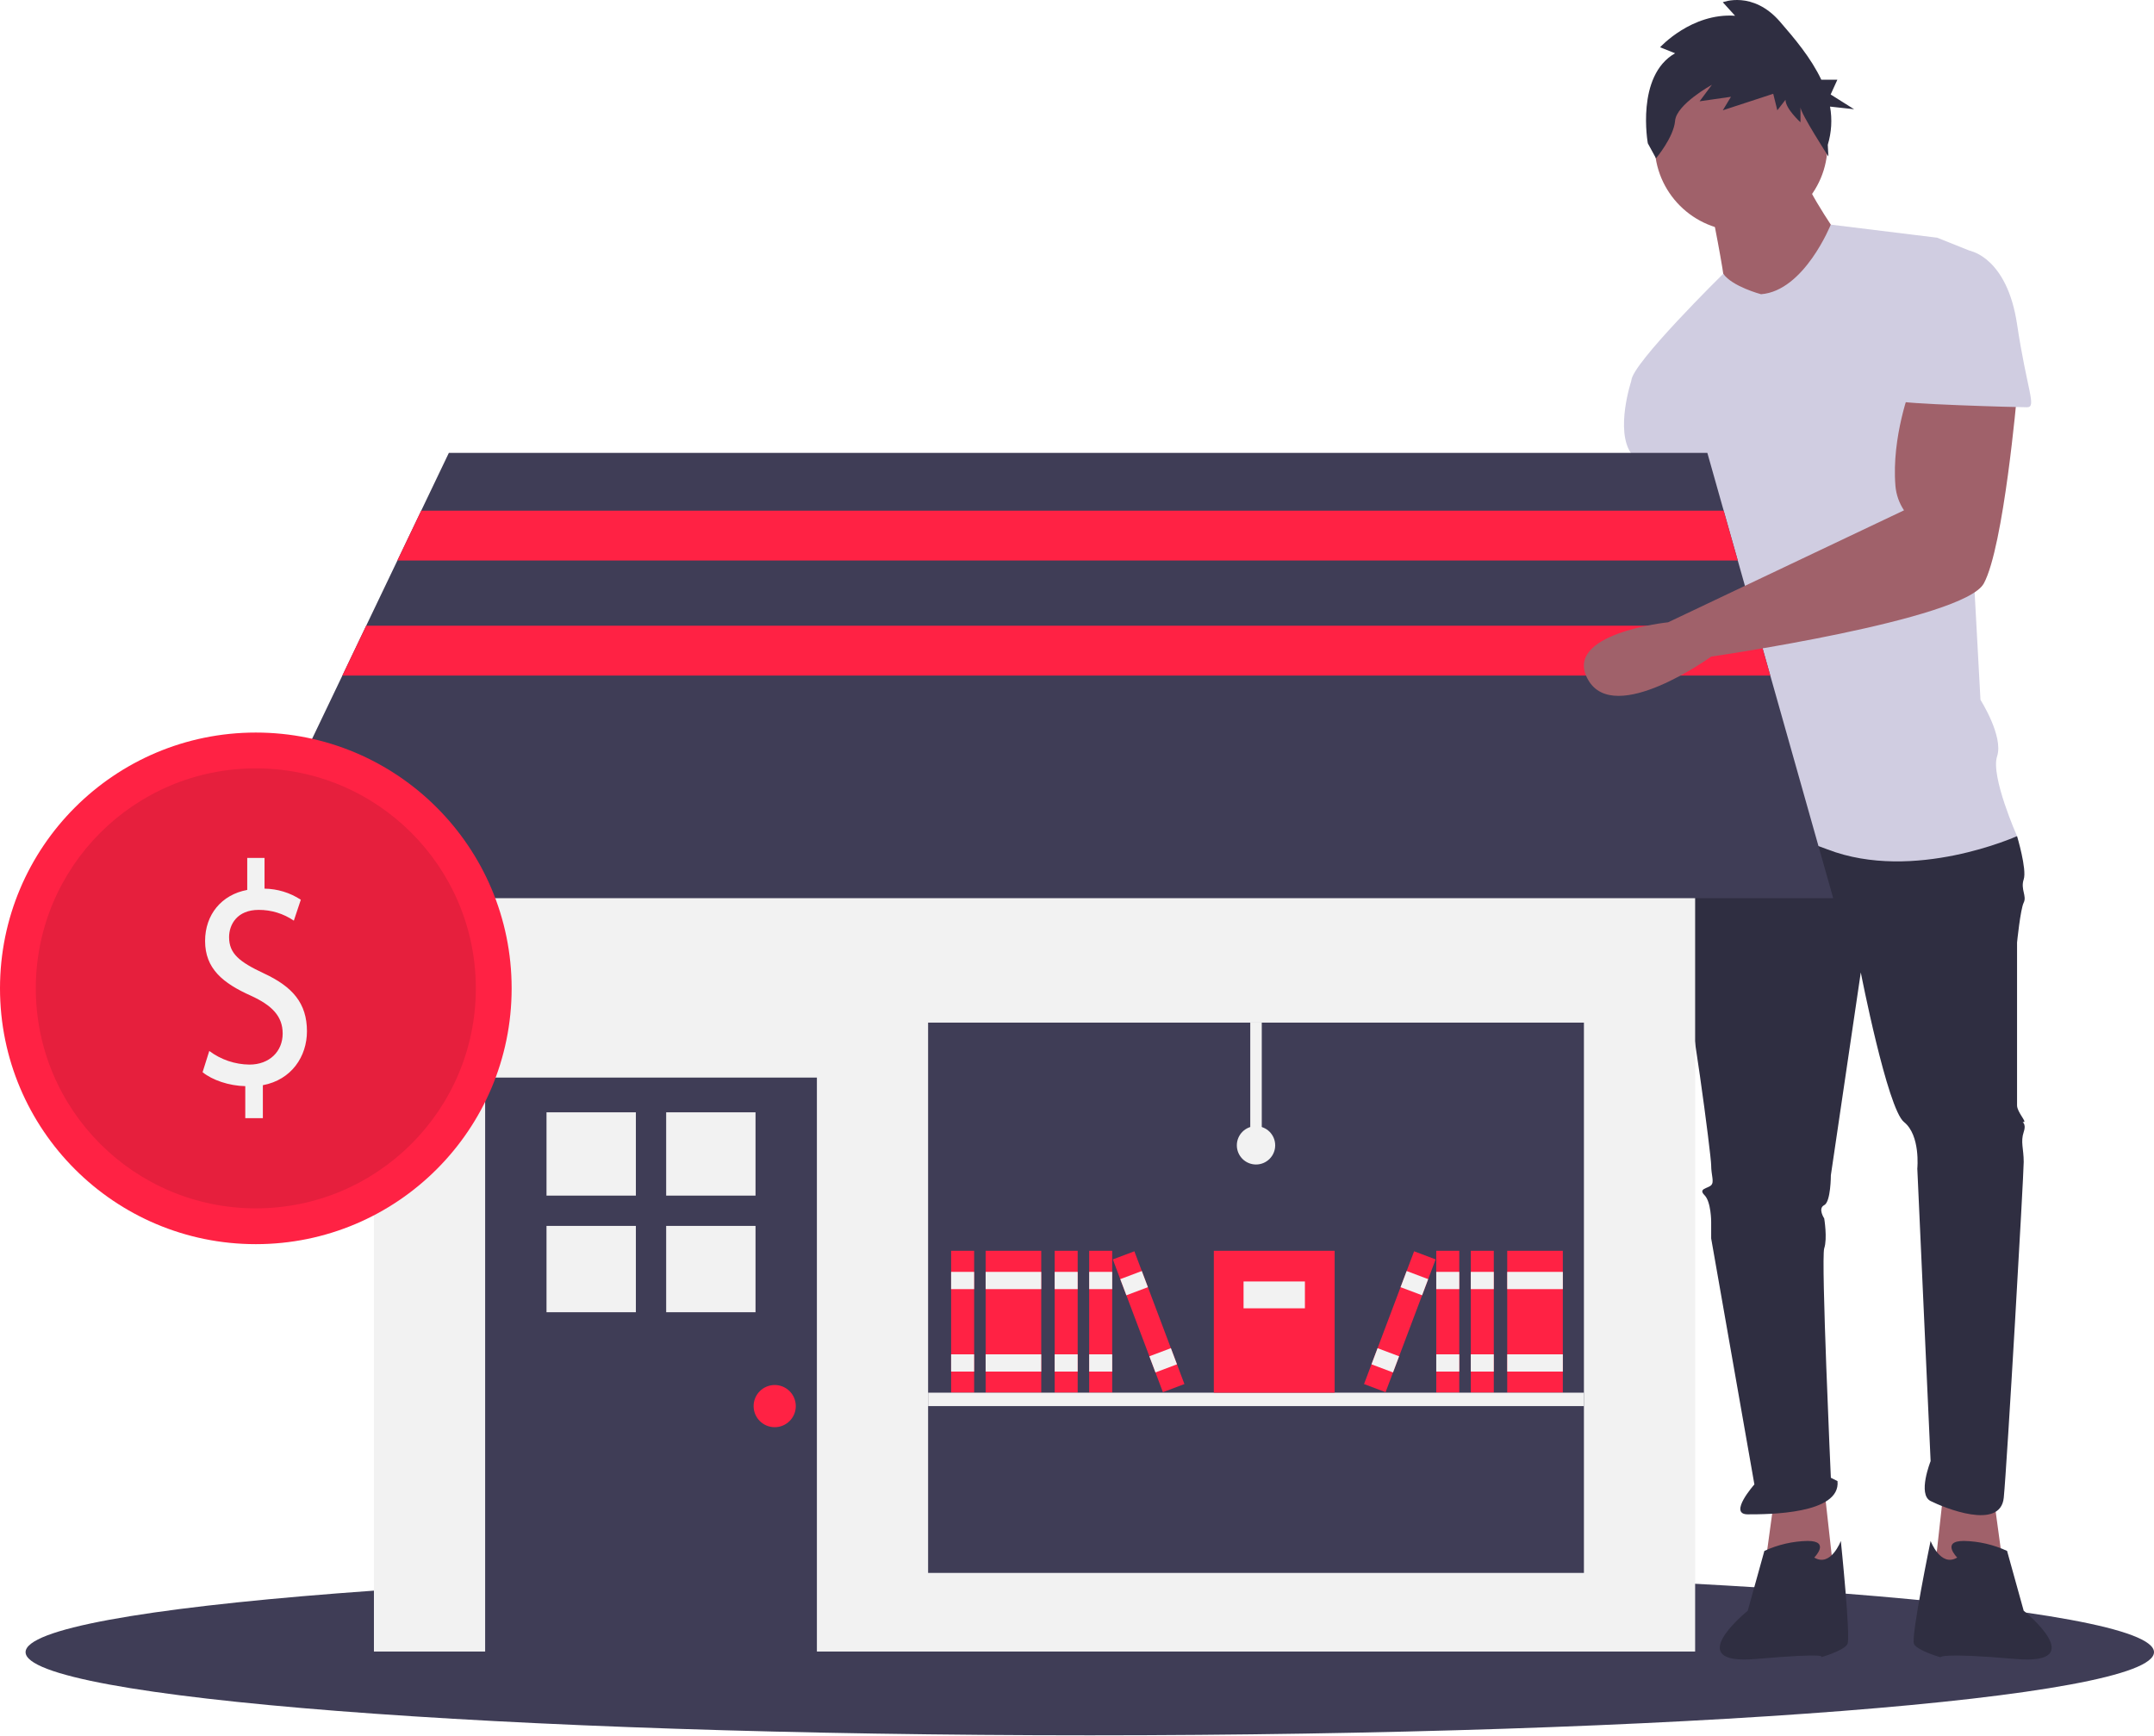
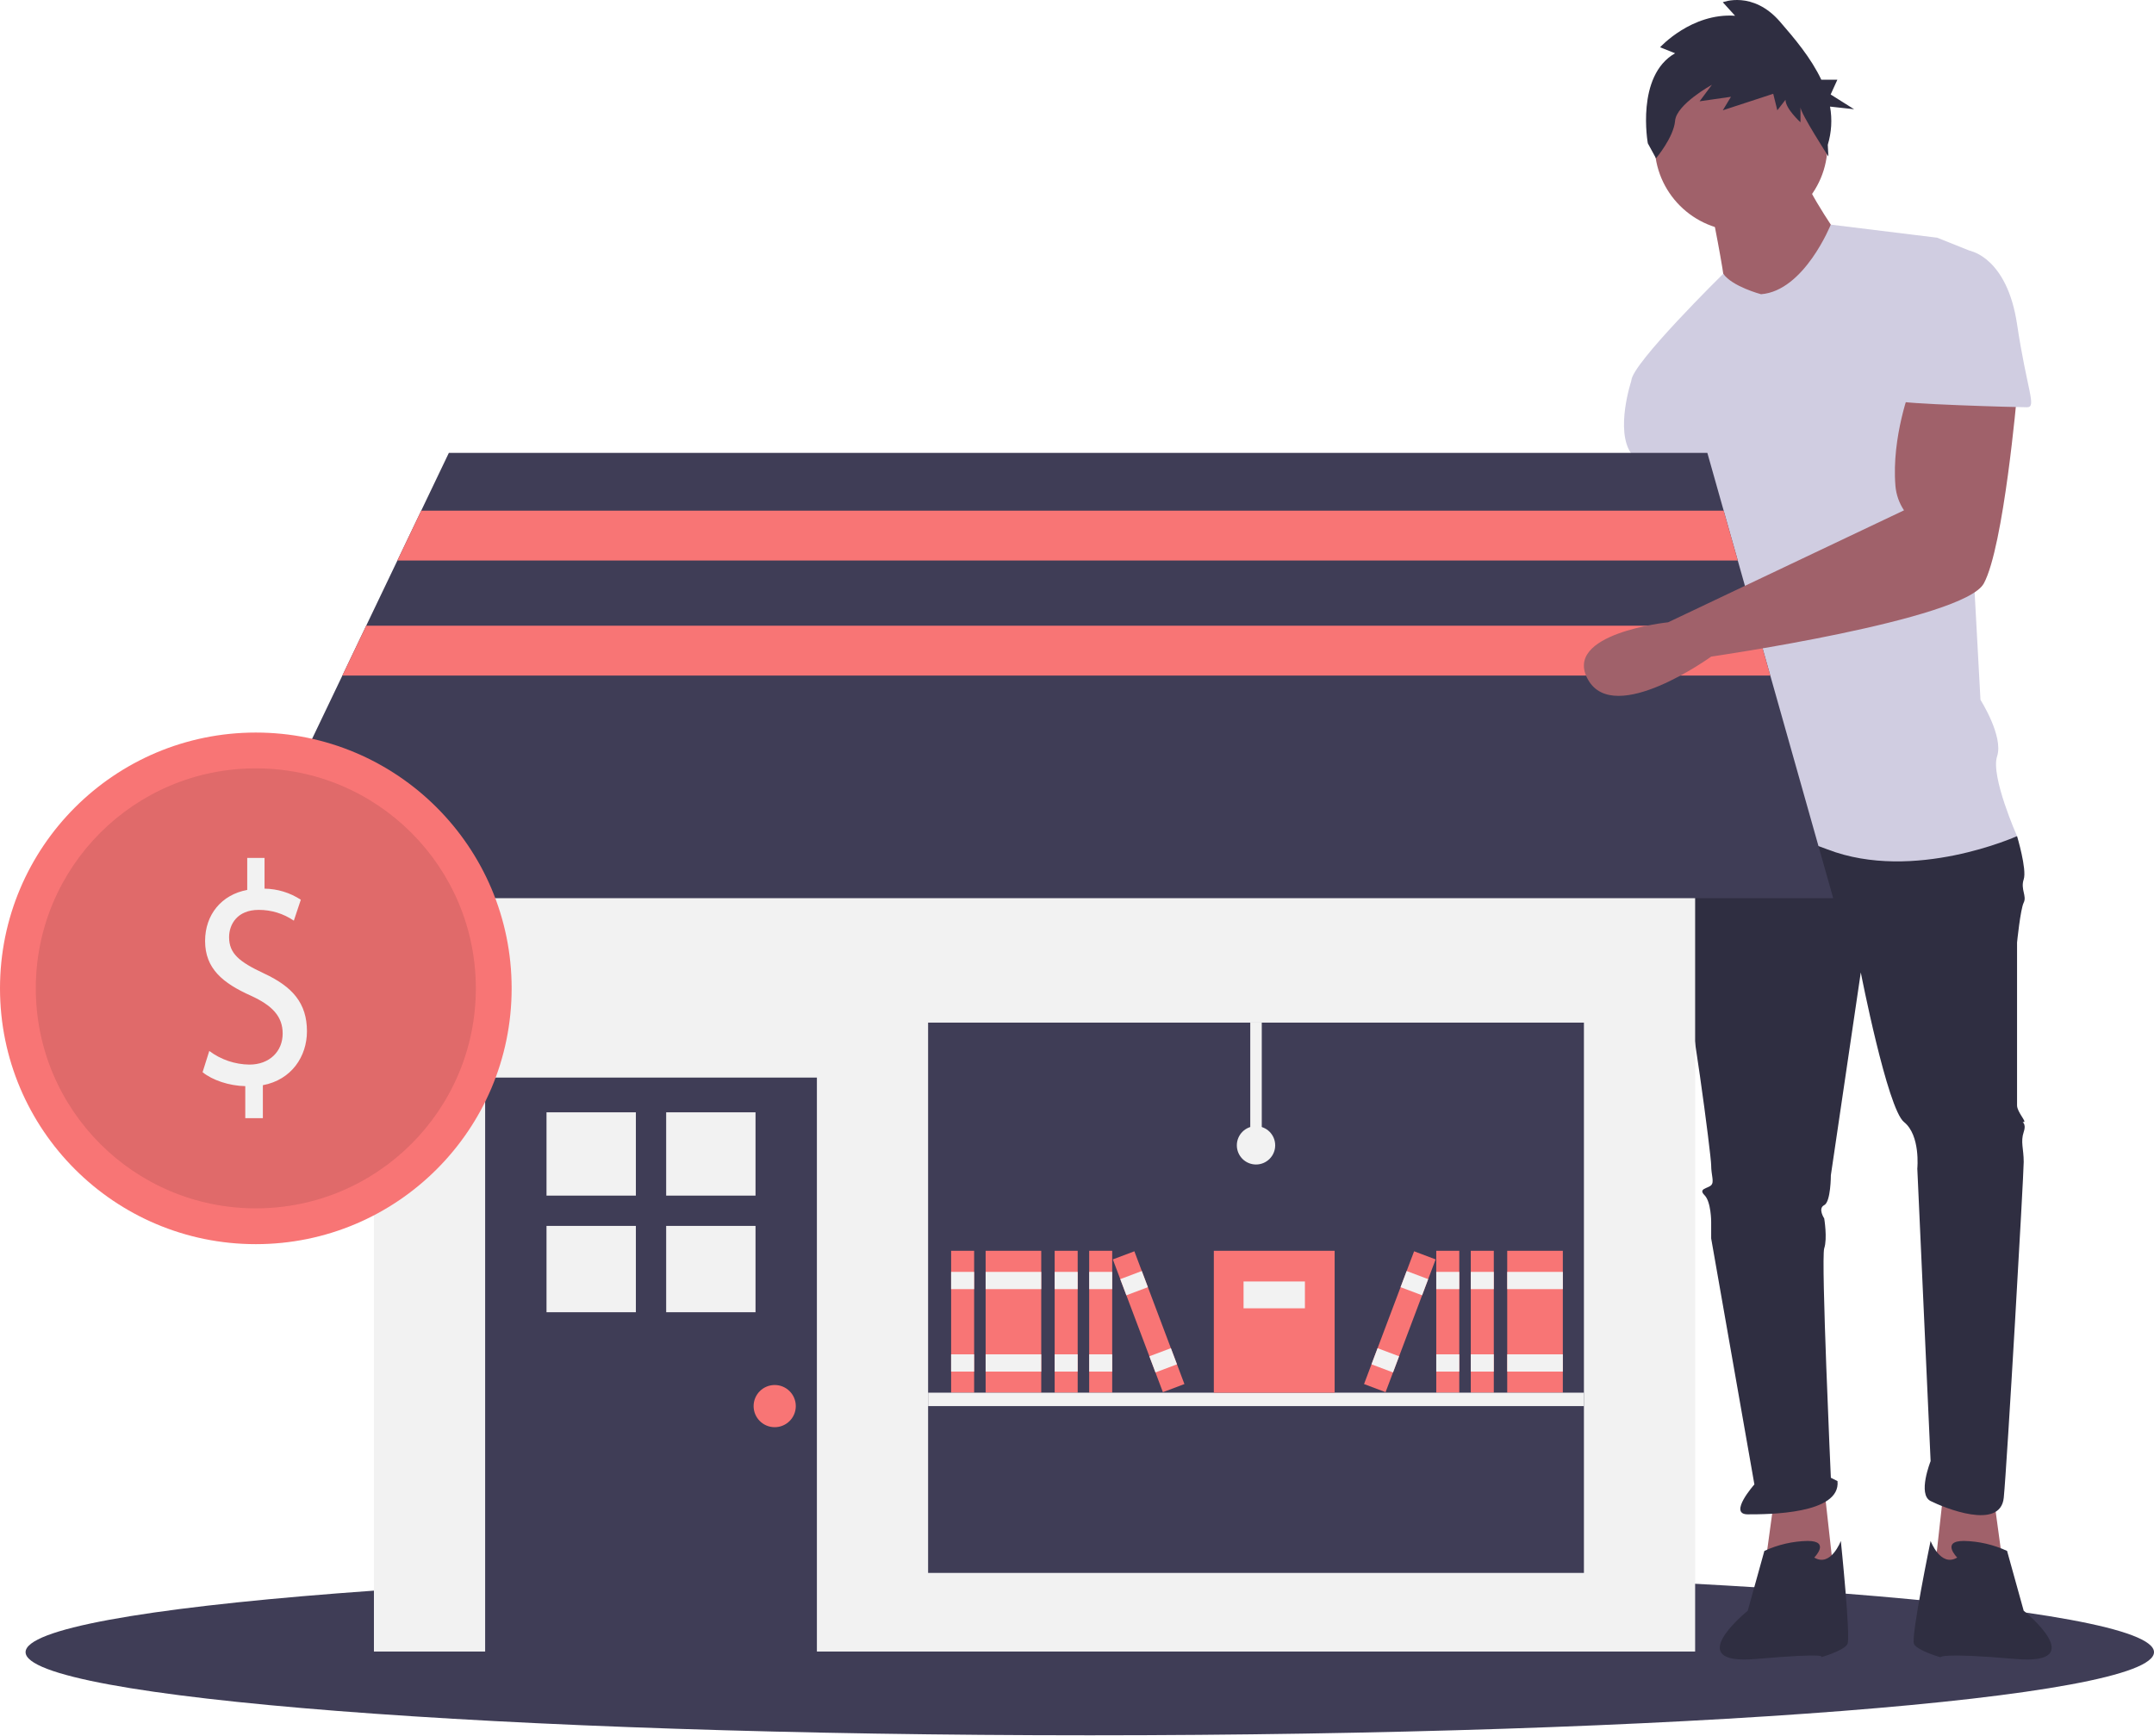
<svg xmlns="http://www.w3.org/2000/svg" id="b582dbfc-ed60-4217-aa06-1e10ec960023" data-name="Layer 1" width="842" height="678.376" viewBox="0 0 842 678.376">
  <ellipse cx="426" cy="645.876" rx="416" ry="32.5" fill="#3f3d56" />
  <polygon points="779.369 585.5 783.268 614.093 755.975 616.692 759.874 581.601 779.369 585.5" fill="#a0616a" />
  <path d="M829.702,303.812s2.599,35.091,2.599,36.391S814.106,431.18,814.106,431.18s-25.993,49.387,0,48.088,18.195-46.788,18.195-46.788l27.293-75.381-11.697-53.286Z" transform="translate(-179 -110.8118)" fill="#a0616a" />
  <polygon points="693.591 585.5 689.692 614.093 716.985 616.692 713.086 581.601 693.591 585.5" fill="#a0616a" />
  <path d="M842.698,428.581l-6.498,9.098s-3.899,38.99,0,51.987,11.697,72.781,11.697,76.68,1.3,6.498,0,7.798-5.199,1.3-2.599,3.899,2.599,10.397,2.599,10.397V594.938l16.896,96.175s-10.397,11.697-2.599,11.697,36.391,0,35.091-12.997l-2.599-1.3s-3.899-85.778-2.599-89.677,0-11.697,0-11.697-2.599-3.899,0-5.199,2.599-11.697,2.599-11.697l11.697-79.28s10.397,53.286,16.896,58.485,5.199,18.195,5.199,18.195l5.199,114.371s-5.199,12.997,0,15.596,27.293,11.697,28.593-1.3,7.798-126.068,7.798-131.266-1.3-7.798,0-11.697-1.3-3.899,0-3.899-2.599-3.899-2.599-6.498V479.268s1.3-12.997,2.599-15.596-1.3-5.199,0-9.098-2.599-16.896-2.599-16.896l-58.485-15.596Z" transform="translate(-179 -110.8118)" fill="#2f2e41" />
  <path d="M888.187,719.706s6.498-6.498-2.599-6.498a42.303,42.303,0,0,0-16.896,3.899l-6.498,23.394S835.55,761.945,865.442,759.346s25.344-.65,25.344-.65,9.098-2.599,10.397-5.199-2.599-40.29-2.599-40.29S894.685,723.605,888.187,719.706Z" transform="translate(-179 -110.8118)" fill="#2f2e41" />
  <path d="M944.072,719.706s-6.498-6.498,2.599-6.498a42.303,42.303,0,0,1,16.896,3.899l6.498,23.394s26.643,21.445-3.249,18.845-29.243-.65-29.243-.65-9.098-2.599-10.397-5.199,6.498-40.29,6.498-40.29S937.574,723.605,944.072,719.706Z" transform="translate(-179 -110.8118)" fill="#2f2e41" />
  <circle cx="680.594" cy="56.536" r="33.791" fill="#a0616a" />
  <path d="M847.897,192.041s5.199,25.993,5.199,29.892,22.094,15.596,22.094,15.596l24.694-31.192s-15.596-22.094-15.596-27.293Z" transform="translate(-179 -110.8118)" fill="#a0616a" />
  <path d="M867.392,225.832s-11.328-3.015-14.761-8.006c0,0-35.926,35.299-35.926,41.797l28.593,50.687s0,18.195,2.599,19.495,0,0,0,5.199-7.798,38.99-5.199,44.189,5.199,1.3,2.599,9.098-9.098,49.387-9.098,49.387,23.394-7.798,57.185,5.199,74.081-5.199,74.081-5.199-10.397-23.394-7.798-31.192-6.498-22.094-6.498-22.094l-6.498-119.569s9.098-53.286,2.599-55.886L936.274,203.738l-41.621-5.115S884.288,224.533,867.392,225.832Z" transform="translate(-179 -110.8118)" fill="#d0cde1" />
  <path d="M829.702,250.526l-12.997,9.098s-6.498,19.495,0,28.593,9.098,22.094,9.098,22.094l25.993-2.599Z" transform="translate(-179 -110.8118)" fill="#d0cde1" />
  <path d="M833.794,131.636l-5.862-2.347s12.256-13.493,29.308-12.32l-4.796-5.28s11.723-4.693,22.38,7.626c5.602,6.476,12.084,14.089,16.125,22.664h6.277l-2.62,5.769,9.17,5.769-9.412-1.036a31.921,31.921,0,0,1-.89,14.94l.252,4.56s-10.91-16.879-10.91-19.226v5.867s-5.862-5.28-5.862-8.8l-3.197,4.107-1.599-6.453-19.716,6.453,3.197-5.28-12.256,1.76,4.796-6.453s-13.854,7.627-14.387,14.08c-.533,6.453-7.46,14.666-7.46,14.666l-3.197-5.867S818.341,140.435,833.794,131.636Z" transform="translate(-179 -110.8118)" fill="#2f2e41" />
  <rect x="146.169" y="282.832" width="516.463" height="362.798" fill="#f2f2f2" />
  <rect x="189.645" y="421.256" width="129.678" height="226.374" fill="#3f3d56" />
  <rect x="213.632" y="434.837" width="34.932" height="32.563" fill="#f2f2f2" />
  <rect x="260.405" y="434.837" width="34.932" height="32.563" fill="#f2f2f2" />
  <rect x="213.632" y="479.241" width="34.932" height="33.748" fill="#f2f2f2" />
  <rect x="260.405" y="479.241" width="34.932" height="33.748" fill="#f2f2f2" />
-   <circle cx="302.832" cy="549.684" r="8.245" fill="#ff2244" />
+   <circle cx="302.832" cy="549.684" r="8.245" fill="#f87575" />
  <rect x="362.799" y="399.767" width="256.357" height="215.13" fill="#3f3d56" />
  <polygon points="716.602 351.134 92.199 351.134 133.831 264.092 143.148 244.603 155.337 219.117 164.654 199.628 175.455 177.051 667.407 177.051 673.786 199.628 679.295 219.117 686.499 244.603 692.008 264.092 716.602 351.134" fill="#3f3d56" />
-   <rect x="371.794" y="488.967" width="8.995" height="55.469" fill="#ff2244" />
+   <rect x="371.794" y="488.967" width="8.995" height="55.469" fill="#f87575" />
  <rect x="371.794" y="497.213" width="8.995" height="6.746" fill="#f2f2f2" />
  <rect x="371.794" y="529.445" width="8.995" height="6.746" fill="#f2f2f2" />
-   <rect x="385.286" y="488.967" width="21.738" height="55.469" fill="#ff2244" />
+   <rect x="385.286" y="488.967" width="21.738" height="55.469" fill="#f87575" />
  <rect x="385.286" y="497.213" width="21.738" height="6.746" fill="#f2f2f2" />
  <rect x="385.286" y="529.445" width="21.738" height="6.746" fill="#f2f2f2" />
-   <rect x="412.271" y="488.967" width="8.995" height="55.469" fill="#ff2244" />
+   <rect x="412.271" y="488.967" width="8.995" height="55.469" fill="#f87575" />
  <rect x="412.271" y="497.213" width="8.995" height="6.746" fill="#f2f2f2" />
  <rect x="412.271" y="529.445" width="8.995" height="6.746" fill="#f2f2f2" />
-   <rect x="425.764" y="488.967" width="8.995" height="55.469" fill="#ff2244" />
+   <rect x="425.764" y="488.967" width="8.995" height="55.469" fill="#f87575" />
  <rect x="425.764" y="497.213" width="8.995" height="6.746" fill="#f2f2f2" />
  <rect x="425.764" y="529.445" width="8.995" height="6.746" fill="#f2f2f2" />
-   <rect x="623.503" y="599.779" width="8.995" height="55.469" transform="translate(-359.9765 151.0324) rotate(-20.65411)" fill="#ff2244" />
+   <rect x="623.503" y="599.779" width="8.995" height="55.469" transform="translate(-359.9765 151.0324) rotate(-20.65411)" fill="#f87575" />
  <rect x="617.819" y="609.06" width="8.995" height="6.746" transform="translate(-355.0227 148.058) rotate(-20.65411)" fill="#f2f2f2" />
  <rect x="629.188" y="639.221" width="8.995" height="6.746" transform="translate(-364.9303 154.0067) rotate(-20.65411)" fill="#f2f2f2" />
-   <rect x="589.173" y="488.967" width="21.738" height="55.469" fill="#ff2244" />
+   <rect x="589.173" y="488.967" width="21.738" height="55.469" fill="#f87575" />
  <rect x="589.173" y="497.213" width="21.738" height="6.746" fill="#f2f2f2" />
  <rect x="589.173" y="529.445" width="21.738" height="6.746" fill="#f2f2f2" />
-   <rect x="574.931" y="488.967" width="8.995" height="55.469" fill="#ff2244" />
+   <rect x="574.931" y="488.967" width="8.995" height="55.469" fill="#f87575" />
  <rect x="574.931" y="497.213" width="8.995" height="6.746" fill="#f2f2f2" />
  <rect x="574.931" y="529.445" width="8.995" height="6.746" fill="#f2f2f2" />
-   <rect x="561.438" y="488.967" width="8.995" height="55.469" fill="#ff2244" />
+   <rect x="561.438" y="488.967" width="8.995" height="55.469" fill="#f87575" />
  <rect x="561.438" y="497.213" width="8.995" height="6.746" fill="#f2f2f2" />
  <rect x="561.438" y="529.445" width="8.995" height="6.746" fill="#f2f2f2" />
-   <rect x="698.462" y="623.016" width="55.469" height="8.995" transform="translate(-296.1332 974.883) rotate(-69.34589)" fill="#ff2244" />
+   <rect x="698.462" y="623.016" width="55.469" height="8.995" transform="translate(-296.1332 974.883) rotate(-69.34589)" fill="#f87575" />
  <rect x="728.508" y="607.936" width="6.746" height="8.995" transform="translate(-278.3428 970.4412) rotate(-69.34589)" fill="#f2f2f2" />
  <rect x="717.138" y="638.096" width="6.746" height="8.995" transform="translate(-313.9237 979.3249) rotate(-69.34589)" fill="#f2f2f2" />
  <rect x="362.799" y="544.437" width="256.357" height="5.247" fill="#f2f2f2" />
-   <rect x="474.487" y="488.967" width="47.224" height="55.469" fill="#ff2244" />
+   <rect x="474.487" y="488.967" width="47.224" height="55.469" fill="#f87575" />
  <rect x="486.105" y="500.961" width="23.987" height="10.494" fill="#f2f2f2" />
  <rect x="488.729" y="399.767" width="4.497" height="47.973" fill="#f2f2f2" />
  <circle cx="490.977" cy="447.74" r="7.496" fill="#f2f2f2" />
-   <polygon points="679.295 219.117 155.337 219.117 164.654 199.628 673.786 199.628 679.295 219.117" fill="#ff2244" />
-   <polygon points="692.008 264.092 133.831 264.092 143.148 244.603 686.499 244.603 692.008 264.092" fill="#ff2244" />
+   <polygon points="679.295 219.117 155.337 219.117 164.654 199.628 673.786 199.628 679.295 219.117" fill="#f87575" />
+   <polygon points="692.008 264.092 133.831 264.092 143.148 244.603 686.499 244.603 692.008 264.092" fill="#f87575" />
  <path d="M925.877,262.223s-7.526,19.353-5.954,38.501a20.293,20.293,0,0,0,3.355,9.587h0L831.073,354.085s-41.662,4.313-31.264,22.509,48.088-9.098,48.088-9.098,98.775-14.296,106.573-28.593,12.997-74.081,12.997-74.081Z" transform="translate(-179 -110.8118)" fill="#a0616a" />
  <path d="M929.776,208.937h19.495s14.296,2.599,18.195,28.593,7.798,32.492,3.899,32.492-50.687-1.3-50.687-2.599S929.776,208.937,929.776,208.937Z" transform="translate(-179 -110.8118)" fill="#d0cde1" />
-   <circle cx="100" cy="386.376" r="100" fill="#ff2244" />
+   <circle cx="100" cy="386.376" r="100" fill="#f87575" />
  <circle cx="100" cy="386.376" r="86" opacity="0.1" />
  <path d="M274.879,547.936V535.419c-6.327-.123-12.873-2.355-16.691-5.453l2.618-8.303a26.681,26.681,0,0,0,15.709,5.329c7.746,0,12.982-5.081,12.982-12.145,0-6.816-4.255-11.03-12.328-14.748-11.128-4.957-18-10.658-18-21.44,0-10.287,6.437-18.094,16.473-19.953V446.188h6.764v12.021A26.543,26.543,0,0,1,296.589,462.547l-2.728,8.18a24.107,24.107,0,0,0-13.746-4.214c-8.4,0-11.564,5.701-11.564,10.658,0,6.444,4.036,9.666,13.528,14.128,11.236,5.205,16.909,11.649,16.909,22.679,0,9.79-6,18.962-17.237,21.068v12.89Z" transform="translate(-179 -110.8118)" fill="#f2f2f2" />
</svg>
